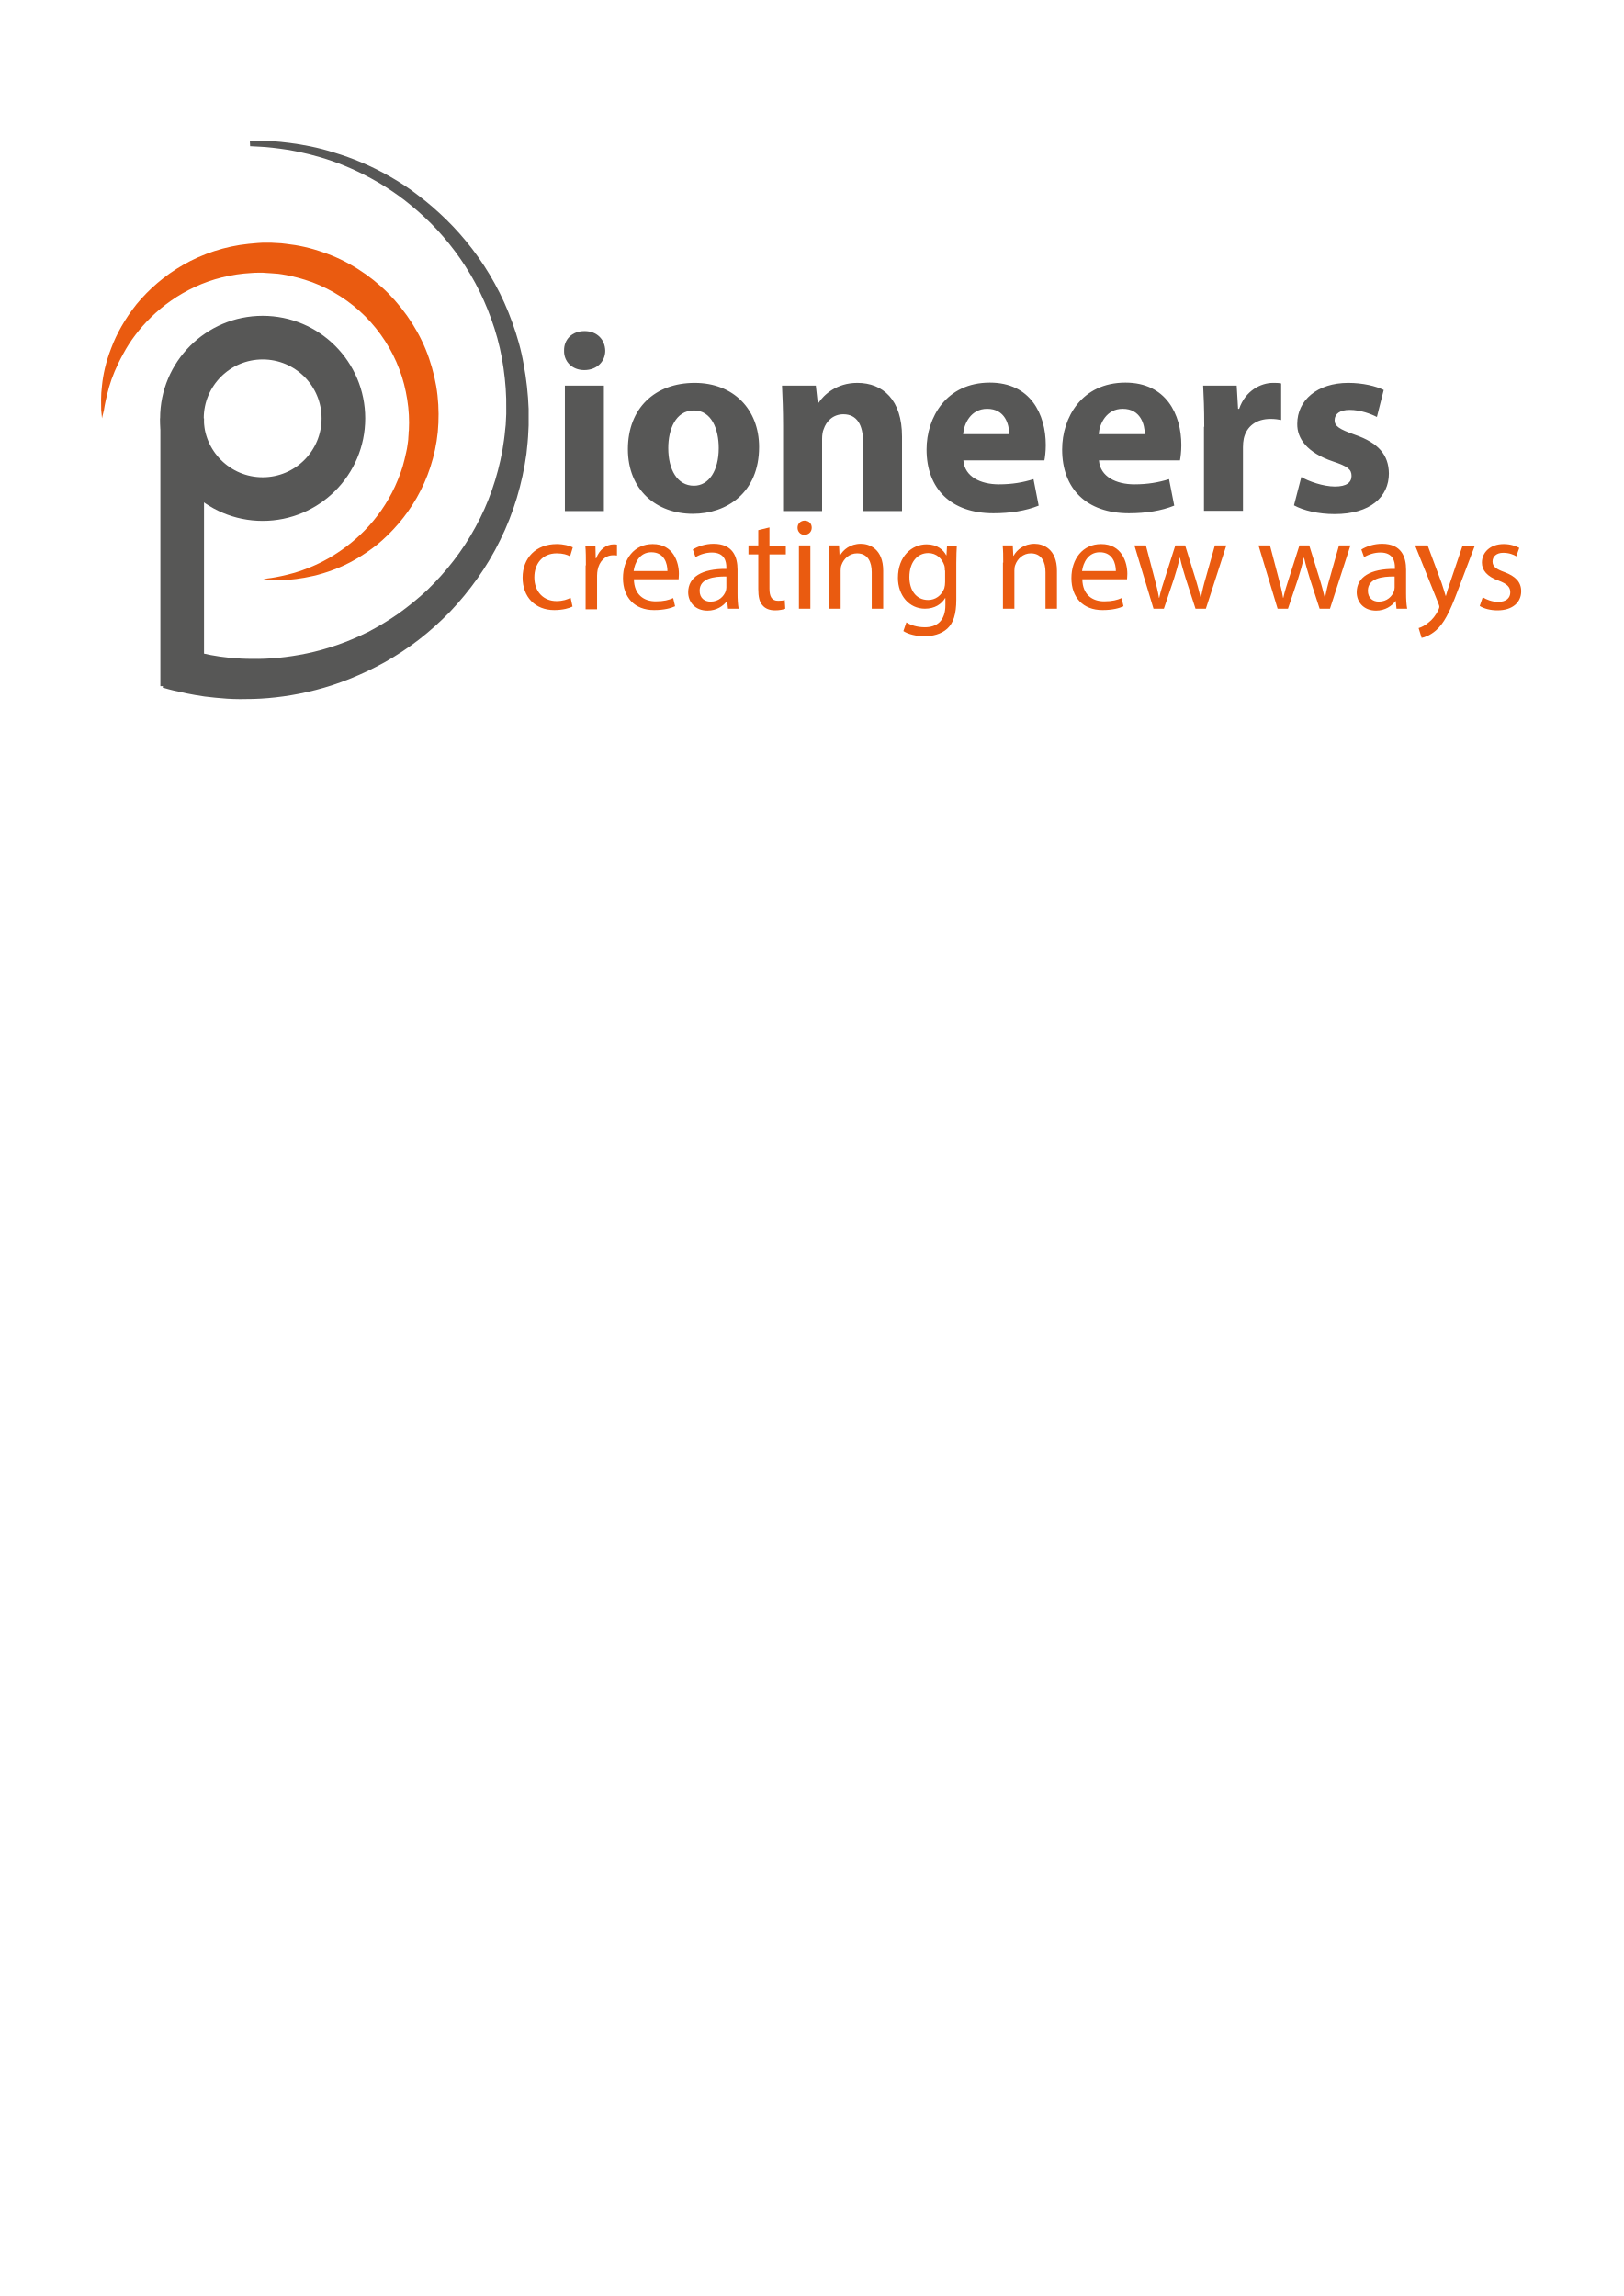
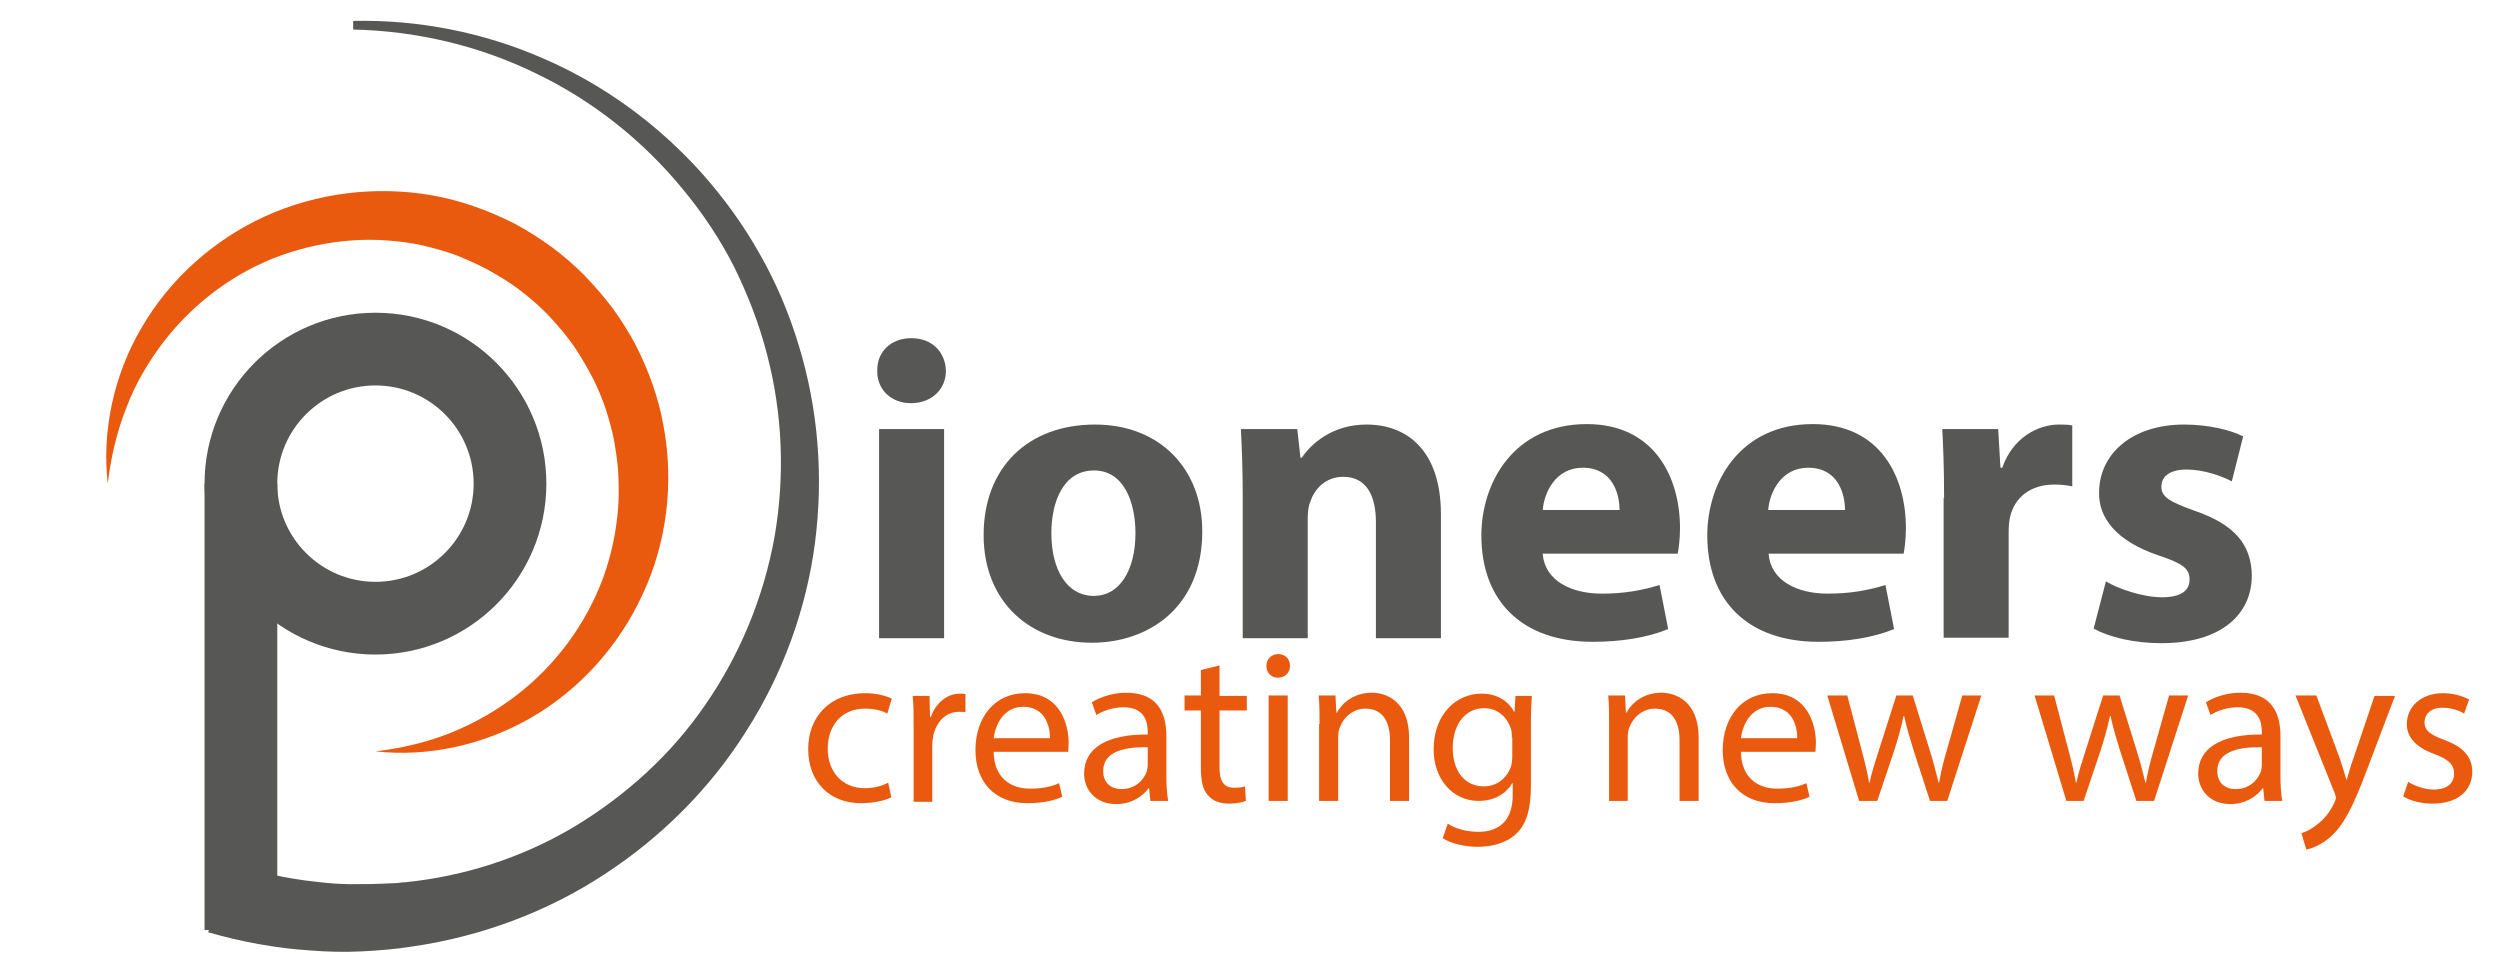
- <svg xmlns="http://www.w3.org/2000/svg" id="Ebene_1" viewBox="0 0 595.3 841.9">
-   <style>.st0{fill:#575756}.st1{fill:#ea5b10}.st2{fill:none;stroke:#575756;stroke-width:16;stroke-miterlimit:10}</style>
-   <path class="st0" d="M221.9 128.6c0 3.9-3 7.1-7.7 7.1-4.5 0-7.5-3.2-7.4-7.1-.1-4.1 2.9-7.2 7.5-7.2s7.5 3.1 7.6 7.2zm-14.8 58.8v-46h14.3v46h-14.3zM278.3 163.9c0 16.8-11.9 24.5-24.3 24.5-13.4 0-23.8-8.8-23.8-23.7 0-14.9 9.8-24.3 24.5-24.3 14.2 0 23.6 9.7 23.6 23.5zm-33.3.4c0 7.9 3.3 13.8 9.4 13.8 5.5 0 9.1-5.5 9.1-13.8 0-6.9-2.6-13.8-9.1-13.8-6.8 0-9.4 7.1-9.4 13.8zM287.1 156.1c0-5.7-.2-10.6-.4-14.7h12.4l.7 6.3h.3c1.9-2.9 6.6-7.3 14.2-7.3 9.4 0 16.4 6.2 16.4 19.7v27.3h-14.3v-25.5c0-5.9-2.1-10-7.2-10-3.9 0-6.3 2.7-7.2 5.4-.4.8-.6 2.3-.6 3.6v26.5h-14.3v-31.3zM353.2 168.9c.5 5.9 6.3 8.7 13 8.7 4.9 0 8.8-.7 12.7-1.9l1.9 9.7c-4.7 1.9-10.4 2.8-16.6 2.8-15.6 0-24.5-9-24.5-23.4 0-11.7 7.2-24.5 23.2-24.5 14.9 0 20.5 11.6 20.5 22.9 0 2.4-.3 4.6-.5 5.6h-29.7zm16.8-9.7c0-3.5-1.5-9.3-8.1-9.3-6 0-8.5 5.5-8.8 9.3H370zM402.9 168.9c.5 5.9 6.3 8.7 13 8.7 4.9 0 8.8-.7 12.7-1.9l1.9 9.7c-4.7 1.9-10.4 2.8-16.6 2.8-15.6 0-24.5-9-24.5-23.4 0-11.7 7.2-24.5 23.2-24.5 14.9 0 20.5 11.6 20.5 22.9 0 2.4-.3 4.6-.5 5.6h-29.7zm16.8-9.7c0-3.5-1.5-9.3-8.1-9.3-6 0-8.5 5.5-8.8 9.3h16.9zM441.5 156.5c0-6.8-.2-11.2-.4-15.1h12.3l.5 8.5h.4c2.3-6.7 8-9.5 12.4-9.5 1.3 0 2 0 3 .2V154c-1-.2-2.3-.4-3.9-.4-5.3 0-8.8 2.8-9.8 7.2-.2.9-.3 2.1-.3 3.2v23.3h-14.3v-30.8zM477.1 174.9c2.6 1.6 8.1 3.5 12.3 3.5 4.3 0 6.1-1.5 6.1-3.9s-1.4-3.5-6.8-5.3c-9.5-3.2-13.2-8.4-13.1-13.8 0-8.6 7.3-15 18.7-15 5.4 0 10.2 1.2 13 2.6l-2.5 9.9c-2.1-1.1-6-2.6-10-2.6-3.5 0-5.5 1.4-5.5 3.8 0 2.2 1.8 3.3 7.4 5.3 8.7 3 12.4 7.4 12.5 14.2 0 8.6-6.8 14.9-19.9 14.9-6 0-11.4-1.3-14.9-3.2l2.7-10.4z" />
-   <path class="st1" d="M209.9 222.4c-1.1.6-3.6 1.3-6.7 1.3-7 0-11.6-4.8-11.6-11.9 0-7.2 4.9-12.3 12.5-12.3 2.5 0 4.7.6 5.9 1.2l-1 3.3c-1-.6-2.6-1.1-4.9-1.1-5.3 0-8.2 3.9-8.2 8.8 0 5.4 3.5 8.7 8.1 8.7 2.4 0 4-.6 5.2-1.2l.7 3.2zM214.8 207.3c0-2.7 0-5.1-.2-7.2h3.7l.1 4.6h.2c1.1-3.1 3.6-5.1 6.4-5.1.5 0 .8 0 1.2.1v4c-.4-.1-.9-.1-1.4-.1-3 0-5.1 2.3-5.7 5.4-.1.6-.2 1.2-.2 2v12.4h-4.2v-16.1zM232.4 212.4c.1 5.7 3.7 8.1 8 8.1 3 0 4.8-.5 6.4-1.2l.7 3c-1.5.7-4 1.4-7.7 1.4-7.2 0-11.4-4.7-11.4-11.7 0-7 4.1-12.5 10.9-12.5 7.6 0 9.6 6.7 9.6 10.9 0 .9-.1 1.5-.1 2h-16.4zm12.3-3c0-2.7-1.1-6.9-5.9-6.9-4.3 0-6.1 3.9-6.5 6.9h12.4zM266.9 223.3l-.3-2.9h-.1c-1.3 1.8-3.8 3.5-7.1 3.5-4.7 0-7.1-3.3-7.1-6.7 0-5.6 5-8.7 14-8.6v-.6c0-1.9-.5-5.4-5.3-5.4-2.2 0-4.4.7-6 1.7l-1-2.8c1.9-1.2 4.7-2.1 7.6-2.1 7.1 0 8.8 4.8 8.8 9.5v8.7c0 2 .1 4 .4 5.6h-3.9zm-.6-11.9c-4.6-.1-9.8.7-9.8 5.2 0 2.7 1.8 4 4 4 3 0 4.9-1.9 5.6-3.9.1-.4.2-.9.2-1.3v-4zM282.1 193.4v6.7h6v3.2h-6v12.5c0 2.9.8 4.5 3.2 4.5 1.1 0 1.9-.1 2.4-.3l.2 3.2c-.8.3-2.1.6-3.7.6-2 0-3.6-.6-4.6-1.8-1.2-1.2-1.6-3.3-1.6-6v-12.7h-3.6V200h3.6v-5.6l4.1-1zM297.6 193.5c0 1.4-1 2.6-2.7 2.6-1.5 0-2.5-1.2-2.5-2.6 0-1.5 1.1-2.6 2.6-2.6 1.6 0 2.6 1.1 2.6 2.6zm-4.7 29.8V200h4.2v23.2h-4.2zM304.1 206.3c0-2.4 0-4.4-.2-6.3h3.7l.2 3.8h.1c1.2-2.2 3.8-4.4 7.7-4.4 3.2 0 8.2 1.9 8.2 9.9v13.9h-4.2v-13.4c0-3.7-1.4-6.9-5.4-6.9-2.8 0-4.9 2-5.7 4.3-.2.5-.3 1.2-.3 2v14H304v-16.9zM350.8 200c-.1 1.7-.2 3.6-.2 6.4v13.5c0 5.3-1.1 8.6-3.3 10.6-2.3 2.1-5.5 2.8-8.4 2.8-2.8 0-5.9-.7-7.7-1.9l1.1-3.2c1.5 1 3.9 1.8 6.8 1.8 4.3 0 7.5-2.3 7.5-8.1v-2.6h-.1c-1.3 2.2-3.8 3.9-7.4 3.9-5.8 0-9.9-4.9-9.9-11.3 0-7.9 5.1-12.3 10.5-12.3 4 0 6.2 2.1 7.2 4h.1l.2-3.5h3.6zm-4.4 9.2c0-.7 0-1.3-.2-1.9-.8-2.4-2.8-4.5-5.9-4.5-4 0-6.9 3.4-6.9 8.8 0 4.6 2.3 8.4 6.9 8.4 2.6 0 4.9-1.6 5.9-4.3.2-.7.3-1.5.3-2.3v-4.2zM367.8 206.3c0-2.4 0-4.4-.2-6.3h3.7l.2 3.8h.1c1.2-2.2 3.8-4.4 7.7-4.4 3.2 0 8.2 1.9 8.2 9.9v13.9h-4.2v-13.4c0-3.7-1.4-6.9-5.4-6.9-2.8 0-4.9 2-5.7 4.3-.2.5-.3 1.2-.3 2v14h-4.2v-16.9zM396.8 212.4c.1 5.7 3.7 8.1 8 8.1 3 0 4.8-.5 6.4-1.2l.7 3c-1.5.7-4 1.4-7.7 1.4-7.2 0-11.4-4.7-11.4-11.7 0-7 4.1-12.5 10.9-12.5 7.6 0 9.6 6.7 9.6 10.9 0 .9-.1 1.5-.1 2h-16.4zm12.3-3c0-2.7-1.1-6.9-5.9-6.9-4.3 0-6.1 3.9-6.5 6.9h12.4zM420.1 200l3.1 11.8c.7 2.6 1.3 5 1.7 7.4h.1c.5-2.4 1.3-4.8 2.1-7.3l3.8-11.9h3.6l3.6 11.6c.9 2.8 1.5 5.2 2.1 7.6h.1c.4-2.4 1-4.8 1.8-7.5l3.3-11.7h4.2l-7.5 23.2h-3.8l-3.6-11.1c-.8-2.6-1.5-4.9-2.1-7.6h-.1c-.6 2.8-1.3 5.2-2.1 7.7l-3.7 11h-3.8l-7-23.2h4.2zM465.6 200l3.1 11.8c.7 2.6 1.3 5 1.7 7.4h.1c.5-2.4 1.3-4.8 2.1-7.3l3.8-11.9h3.6l3.6 11.6c.9 2.8 1.5 5.2 2.1 7.6h.1c.4-2.4 1-4.8 1.8-7.5l3.3-11.7h4.2l-7.5 23.2h-3.8l-3.6-11.1c-.8-2.6-1.5-4.9-2.1-7.6h-.1c-.6 2.8-1.3 5.2-2.1 7.7l-3.7 11h-3.8l-7-23.2h4.2zM512 223.3l-.3-2.9h-.1c-1.3 1.8-3.8 3.5-7.1 3.5-4.7 0-7.1-3.3-7.1-6.7 0-5.6 5-8.7 14-8.6v-.6c0-1.9-.5-5.4-5.3-5.4-2.2 0-4.4.7-6 1.7l-1-2.8c1.9-1.2 4.7-2.1 7.6-2.1 7.1 0 8.8 4.8 8.8 9.5v8.7c0 2 .1 4 .4 5.6H512zm-.7-11.9c-4.6-.1-9.8.7-9.8 5.2 0 2.7 1.8 4 4 4 3 0 4.9-1.9 5.6-3.9.1-.4.2-.9.2-1.3v-4zM523.4 200l5.1 13.7c.5 1.5 1.1 3.4 1.5 4.8h.1c.4-1.4.9-3.2 1.5-4.8l4.6-13.6h4.5l-6.3 16.6c-3 8-5.1 12-8 14.5-2.1 1.8-4.1 2.5-5.2 2.7l-1.1-3.6c1.1-.3 2.4-1 3.7-2.1 1.2-.9 2.6-2.5 3.6-4.7.2-.4.3-.8.3-1 0-.2-.1-.6-.3-1.1l-8.6-21.4h4.6zM543.6 219c1.2.8 3.5 1.7 5.6 1.7 3.1 0 4.5-1.5 4.5-3.5s-1.2-3.1-4.3-4.3c-4.2-1.5-6.1-3.8-6.1-6.6 0-3.7 3-6.8 8-6.8 2.4 0 4.4.7 5.7 1.4l-1.1 3.1c-.9-.6-2.6-1.3-4.8-1.3-2.5 0-3.9 1.4-3.9 3.2 0 1.9 1.4 2.8 4.4 3.9 4 1.5 6.1 3.6 6.1 7 0 4.1-3.2 7-8.7 7-2.5 0-4.9-.6-6.5-1.6l1.1-3.2z" />
-   <circle class="st2" cx="96.3" cy="153.4" r="29.6" />
+ <svg xmlns="http://www.w3.org/2000/svg" id="Ebene_1" style="enable-background:new 0 0 566.9 566.9;" x="0px" y="0px" viewBox="0 178 550 214">
+   <style type="text/css">
+ 	.st0{fill:#575756;}
+ 	.st1{fill:#E95A0F;}
+ 	.st2{fill:none;stroke:#575756;stroke-width:16;stroke-miterlimit:10;}
+ </style>
  <g>
-     <path class="st1" d="M37.4 153.4s-.1-1.1-.3-3.1c0-2.1-.2-5.1.3-9 .4-3.9 1.4-8.6 3.4-13.7 1.9-5.1 5-10.7 9.3-16.1 4.4-5.3 10.1-10.4 17.1-14.4 7-4 15.2-6.8 24-7.7l3.3-.3 1.7-.1h3.3l1.8.1 1.8.1 1.7.2c4.6.5 9.1 1.5 13.6 3.1 8.9 3 17.2 8.3 23.9 15 6.7 6.8 12 15.1 15 23.9 1.5 4.4 2.6 9 3.1 13.6.5 4.5.5 9.1.1 13.4-.9 8.9-3.7 17.1-7.7 24.1s-9.1 12.7-14.4 17.1c-5.4 4.3-10.9 7.4-16.1 9.3-5.2 2-9.9 2.9-13.7 3.4-3.9.5-6.9.3-9 .3-2.1-.1-3.1-.3-3.1-.3s1.1-.1 3.1-.4c2-.3 4.9-.9 8.5-1.9 3.6-1.1 7.8-2.7 12.2-5.2 4.4-2.5 9.1-5.9 13.4-10.3 4.3-4.4 8.2-9.8 11.1-16.1 1.4-3.1 2.7-6.4 3.5-9.9.2-.9.4-1.7.6-2.6.2-.9.4-1.8.5-2.7.1-.9.3-1.8.3-2.7l.1-1.4c0-.5 0-.9.1-1.3.2-3.8 0-7.5-.6-11.3-.6-3.7-1.5-7.5-2.9-11.1-2.7-7.2-7-13.9-12.5-19.4-5.5-5.5-12.2-9.8-19.4-12.5-3.6-1.3-7.3-2.3-11.1-2.9l-1.4-.2-1.3-.1-1.3-.1-1.6-.1-1.4-.1H95c-.9 0-1.9 0-2.8.1-7.4.4-14.5 2.2-20.7 5.1-6.3 2.9-11.7 6.8-16.1 11.1-4.4 4.3-7.8 8.9-10.2 13.4-2.5 4.5-4.2 8.7-5.2 12.2-1 3.6-1.6 6.5-1.9 8.5-.5 1.9-.7 3-.7 3z" />
+     <g>
+       <path class="st0" d="M208.1,259.6c0,3.9-3,7.1-7.7,7.1c-4.5,0-7.5-3.2-7.4-7.1c-0.1-4.1,2.9-7.2,7.5-7.2    C205.1,252.4,208,255.5,208.1,259.6z M193.4,318.4v-46h14.3v46H193.4z" />
+       <path class="st0" d="M264.5,294.9c0,16.8-11.9,24.5-24.3,24.5c-13.4,0-23.8-8.8-23.8-23.7c0-14.9,9.8-24.3,24.5-24.3    C255.1,271.4,264.5,281.1,264.5,294.9z M231.3,295.3c0,7.9,3.3,13.8,9.4,13.8c5.5,0,9.1-5.5,9.1-13.8c0-6.9-2.6-13.8-9.1-13.8    C233.8,281.5,231.3,288.6,231.3,295.3z" />
+       <path class="st0" d="M273.4,287.1c0-5.7-0.2-10.6-0.4-14.7h12.4l0.7,6.3h0.3c1.9-2.9,6.6-7.3,14.2-7.3c9.4,0,16.4,6.2,16.4,19.7    v27.3h-14.3v-25.5c0-5.9-2.1-10-7.2-10c-3.9,0-6.3,2.7-7.2,5.4c-0.4,0.8-0.6,2.3-0.6,3.6v26.5h-14.3V287.1z" />
+       <path class="st0" d="M339.4,299.9c0.5,5.9,6.3,8.7,13,8.7c4.9,0,8.8-0.7,12.7-1.9l1.9,9.7c-4.7,1.9-10.4,2.8-16.6,2.8    c-15.6,0-24.5-9-24.5-23.4c0-11.7,7.2-24.5,23.2-24.5c14.8,0,20.5,11.6,20.5,22.9c0,2.4-0.3,4.6-0.5,5.6H339.4z M356.3,290.2    c0-3.5-1.5-9.3-8.1-9.3c-6,0-8.5,5.5-8.8,9.3H356.3z" />
+       <path class="st0" d="M389.1,299.9c0.5,5.9,6.3,8.7,13,8.7c4.9,0,8.8-0.7,12.7-1.9l1.9,9.7c-4.7,1.9-10.4,2.8-16.6,2.8    c-15.6,0-24.5-9-24.5-23.4c0-11.7,7.2-24.5,23.2-24.5c14.9,0,20.5,11.6,20.5,22.9c0,2.4-0.3,4.6-0.5,5.6H389.1z M405.9,290.2    c0-3.5-1.5-9.3-8.1-9.3c-6,0-8.5,5.5-8.8,9.3H405.9z" />
+       <path class="st0" d="M427.7,287.5c0-6.8-0.2-11.2-0.4-15.1h12.3l0.5,8.5h0.4c2.3-6.7,8-9.5,12.4-9.5c1.3,0,2,0,3,0.2V285    c-1-0.2-2.3-0.4-3.9-0.4c-5.3,0-8.8,2.8-9.8,7.2c-0.2,0.9-0.3,2.1-0.3,3.2v23.3h-14.3V287.5z" />
+       <path class="st0" d="M463.3,305.9c2.6,1.6,8.1,3.5,12.3,3.5c4.3,0,6.1-1.5,6.1-3.9s-1.4-3.5-6.8-5.3c-9.5-3.2-13.2-8.4-13.1-13.8    c0-8.6,7.3-15,18.7-15c5.4,0,10.2,1.2,13,2.6l-2.5,9.9c-2.1-1.1-6-2.6-10-2.6c-3.5,0-5.5,1.4-5.5,3.8c0,2.2,1.8,3.3,7.4,5.3    c8.7,3,12.4,7.4,12.5,14.2c0,8.6-6.8,14.9-19.9,14.9c-6,0-11.4-1.3-14.9-3.2L463.3,305.9z" />
+     </g>
+     <g>
+       <path class="st1" d="M196.1,353.4c-1.1,0.6-3.6,1.3-6.7,1.3c-7,0-11.6-4.8-11.6-11.9c0-7.2,4.9-12.3,12.5-12.3    c2.5,0,4.7,0.6,5.9,1.2l-1,3.3c-1-0.6-2.6-1.1-4.9-1.1c-5.3,0-8.2,3.9-8.2,8.8c0,5.4,3.5,8.7,8.1,8.7c2.4,0,4-0.6,5.2-1.2    L196.1,353.4z" />
+       <path class="st1" d="M201,338.3c0-2.7,0-5.1-0.2-7.2h3.7l0.1,4.6h0.2c1.1-3.1,3.6-5.1,6.4-5.1c0.5,0,0.8,0,1.2,0.1v4    c-0.4-0.1-0.9-0.1-1.4-0.1c-3,0-5.1,2.3-5.7,5.4c-0.1,0.6-0.2,1.2-0.2,2v12.4H201V338.3z" />
+       <path class="st1" d="M218.6,343.4c0.1,5.7,3.7,8.1,8,8.1c3,0,4.8-0.5,6.4-1.2l0.7,3c-1.5,0.7-4,1.4-7.7,1.4    c-7.2,0-11.4-4.7-11.4-11.7c0-7,4.1-12.5,10.9-12.5c7.6,0,9.6,6.7,9.6,10.9c0,0.9-0.1,1.5-0.1,2H218.6z M231,340.4    c0-2.7-1.1-6.9-5.9-6.9c-4.3,0-6.1,3.9-6.5,6.9H231z" />
+       <path class="st1" d="M253.1,354.3l-0.3-2.9h-0.1c-1.3,1.8-3.8,3.5-7.1,3.5c-4.7,0-7.1-3.3-7.1-6.7c0-5.6,5-8.7,14-8.6V339    c0-1.9-0.5-5.4-5.3-5.4c-2.2,0-4.4,0.7-6,1.7l-1-2.8c1.9-1.2,4.7-2.1,7.6-2.1c7.1,0,8.8,4.8,8.8,9.5v8.7c0,2,0.1,4,0.4,5.6H253.1z     M252.5,342.4c-4.6-0.1-9.8,0.7-9.8,5.2c0,2.7,1.8,4,4,4c3,0,4.9-1.9,5.6-3.9c0.1-0.4,0.2-0.9,0.2-1.3V342.4z" />
+       <path class="st1" d="M268.3,324.4v6.7h6v3.2h-6v12.5c0,2.9,0.8,4.5,3.2,4.5c1.1,0,1.9-0.1,2.4-0.3l0.2,3.2    c-0.8,0.3-2.1,0.6-3.7,0.6c-2,0-3.6-0.6-4.6-1.8c-1.2-1.2-1.6-3.3-1.6-6v-12.7h-3.6V331h3.6v-5.6L268.3,324.4z" />
+       <path class="st1" d="M283.8,324.5c0,1.4-1,2.6-2.7,2.6c-1.5,0-2.5-1.2-2.5-2.6c0-1.5,1.1-2.6,2.6-2.6    C282.8,321.9,283.8,323,283.8,324.5z M279.1,354.3V331h4.2v23.2H279.1z" />
+       <path class="st1" d="M290.3,337.3c0-2.4,0-4.4-0.2-6.3h3.7l0.2,3.8h0.1c1.2-2.2,3.8-4.4,7.7-4.4c3.2,0,8.2,1.9,8.2,9.9v13.9h-4.2    v-13.4c0-3.7-1.4-6.9-5.4-6.9c-2.8,0-4.9,2-5.7,4.3c-0.2,0.5-0.3,1.2-0.3,2v14h-4.2V337.3z" />
+       <path class="st1" d="M337,331c-0.1,1.7-0.2,3.6-0.2,6.4v13.5c0,5.3-1.1,8.6-3.3,10.6c-2.3,2.1-5.5,2.8-8.4,2.8    c-2.8,0-5.9-0.7-7.7-1.9l1.1-3.2c1.5,1,3.9,1.8,6.8,1.8c4.3,0,7.5-2.3,7.5-8.1v-2.6h-0.1c-1.3,2.2-3.8,3.9-7.4,3.9    c-5.8,0-9.9-4.9-9.9-11.3c0-7.9,5.1-12.3,10.5-12.3c4,0,6.2,2.1,7.2,4h0.1l0.2-3.5H337z M332.6,340.2c0-0.7,0-1.3-0.2-1.9    c-0.8-2.4-2.8-4.5-5.9-4.5c-4,0-6.9,3.4-6.9,8.8c0,4.6,2.3,8.4,6.9,8.4c2.6,0,4.9-1.6,5.9-4.3c0.2-0.7,0.3-1.5,0.3-2.3V340.2z" />
+       <path class="st1" d="M354,337.3c0-2.4,0-4.4-0.2-6.3h3.7l0.2,3.8h0.1c1.2-2.2,3.8-4.4,7.7-4.4c3.2,0,8.2,1.9,8.2,9.9v13.9h-4.2    v-13.4c0-3.7-1.4-6.9-5.4-6.9c-2.8,0-4.9,2-5.7,4.3c-0.2,0.5-0.3,1.2-0.3,2v14H354V337.3z" />
+       <path class="st1" d="M383,343.4c0.1,5.7,3.7,8.1,8,8.1c3,0,4.8-0.5,6.4-1.2l0.7,3c-1.5,0.7-4,1.4-7.7,1.4    c-7.2,0-11.4-4.7-11.4-11.7c0-7,4.1-12.5,10.9-12.5c7.6,0,9.6,6.7,9.6,10.9c0,0.9-0.1,1.5-0.1,2H383z M395.4,340.4    c0-2.7-1.1-6.9-5.9-6.9c-4.3,0-6.1,3.9-6.5,6.9H395.4z" />
+       <path class="st1" d="M406.4,331l3.1,11.8c0.7,2.6,1.3,5,1.7,7.4h0.1c0.5-2.4,1.3-4.8,2.1-7.3l3.8-11.9h3.6l3.6,11.6    c0.9,2.8,1.5,5.2,2.1,7.6h0.1c0.4-2.4,1-4.8,1.8-7.5l3.3-11.7h4.2l-7.5,23.2h-3.8l-3.6-11.1c-0.8-2.6-1.5-4.9-2.1-7.6h-0.1    c-0.6,2.8-1.3,5.2-2.1,7.7l-3.7,11H409l-7-23.2H406.4z" />
+       <path class="st1" d="M451.9,331l3.1,11.8c0.7,2.6,1.3,5,1.7,7.4h0.1c0.5-2.4,1.3-4.8,2.1-7.3l3.8-11.9h3.6l3.6,11.6    c0.9,2.8,1.5,5.2,2.1,7.6h0.1c0.4-2.4,1-4.8,1.8-7.5l3.3-11.7h4.2l-7.5,23.2H470l-3.6-11.1c-0.8-2.6-1.5-4.9-2.1-7.6h-0.1    c-0.6,2.8-1.3,5.2-2.1,7.7l-3.7,11h-3.8l-7-23.2H451.9z" />
+       <path class="st1" d="M498.2,354.3l-0.3-2.9h-0.1c-1.3,1.8-3.8,3.5-7.1,3.5c-4.7,0-7.1-3.3-7.1-6.7c0-5.6,5-8.7,14-8.6V339    c0-1.9-0.5-5.4-5.3-5.4c-2.2,0-4.4,0.7-6,1.7l-1-2.8c1.9-1.2,4.7-2.1,7.6-2.1c7.1,0,8.8,4.8,8.8,9.5v8.7c0,2,0.1,4,0.4,5.6H498.2z     M497.6,342.4c-4.6-0.1-9.8,0.7-9.8,5.2c0,2.7,1.8,4,4,4c3,0,4.9-1.9,5.6-3.9c0.1-0.4,0.2-0.9,0.2-1.3V342.4z" />
+       <path class="st1" d="M509.6,331l5.1,13.7c0.5,1.5,1.1,3.4,1.5,4.8h0.1c0.4-1.4,0.9-3.2,1.5-4.8l4.6-13.6h4.5l-6.3,16.6    c-3,8-5.1,12-8,14.5c-2.1,1.8-4.1,2.5-5.2,2.7l-1.1-3.6c1.1-0.3,2.4-1,3.7-2.1c1.2-0.9,2.6-2.5,3.6-4.7c0.2-0.4,0.3-0.8,0.3-1    s-0.1-0.6-0.3-1.1L505,331H509.6z" />
+       <path class="st1" d="M529.8,350c1.2,0.8,3.5,1.7,5.6,1.7c3.1,0,4.5-1.5,4.5-3.5c0-2-1.2-3.1-4.3-4.3c-4.2-1.5-6.1-3.8-6.1-6.6    c0-3.7,3-6.8,8-6.8c2.4,0,4.4,0.7,5.7,1.4l-1.1,3.1c-0.9-0.6-2.6-1.3-4.8-1.3c-2.5,0-3.9,1.4-3.9,3.2c0,1.9,1.4,2.8,4.4,3.9    c4,1.5,6.1,3.6,6.1,7c0,4.1-3.2,7-8.7,7c-2.5,0-4.9-0.6-6.5-1.6L529.8,350z" />
+     </g>
+     <circle class="st2" cx="82.6" cy="284.4" r="29.6" />
+     <g>
+       <path class="st1" d="M23.7,284.4c-1.3-11.6,1.3-23.9,7.5-34.4c6.1-10.5,15.7-19.2,27.1-24.4c11.4-5.2,24.5-6.8,36.9-4.6    c6.2,1.1,12.3,3.3,18,6.2c2.8,1.5,5.5,3.2,8.1,5.1c2.6,1.9,5,4,7.2,6.2c2.2,2.3,4.3,4.7,6.2,7.2c1.9,2.6,3.6,5.3,5.1,8.1    c2.9,5.7,5.1,11.7,6.2,18c2.3,12.5,0.7,25.6-4.6,36.9c-5.2,11.4-13.9,21-24.4,27.1c-10.5,6.1-22.8,8.8-34.4,7.5    c5.8-0.7,11.4-2,16.6-4.1c5.2-2.1,10.1-4.9,14.5-8.3c8.7-6.7,15.3-15.8,19-25.8c1.8-5,2.9-10.2,3.3-15.5c0.2-2.6,0.1-5.3,0-7.9    c-0.2-2.6-0.6-5.2-1.1-7.8c-0.6-2.5-1.3-5.1-2.2-7.5c-0.9-2.4-2-4.8-3.3-7.1c-1.3-2.3-2.6-4.5-4.2-6.6c-1.6-2.1-3.3-4-5.1-5.9    c-1.8-1.8-3.8-3.5-5.9-5.1c-2.1-1.6-4.3-2.9-6.6-4.2c-2.3-1.3-4.7-2.3-7.1-3.3c-2.4-0.9-5-1.6-7.5-2.2c-2.6-0.6-5.2-0.9-7.8-1.1    c-2.6-0.2-5.3-0.2-7.9,0c-5.3,0.4-10.5,1.5-15.5,3.3c-10,3.6-19.1,10.3-25.8,19c-1.7,2.2-3.2,4.5-4.6,6.9c-1.4,2.4-2.6,5-3.6,7.6    C25.7,273,24.4,278.6,23.7,284.4z" />
+     </g>
+     <g>
+       <path class="st0" d="M77.8,182.6c14.2-0.3,28.6,2.5,41.8,8.3c13.2,5.7,25.1,14.4,34.8,25.2c4.8,5.4,9.1,11.3,12.7,17.7    c3.6,6.3,6.5,13.1,8.6,20.1c4.3,14,5.5,28.9,3.6,43.5c-1.9,14.6-7.1,28.9-15.1,41.4c-7.9,12.6-18.7,23.4-31.3,31.6    c-12.5,8.2-27,13.6-42,15.8c-0.9,0.1-1.9,0.3-2.8,0.4l-2.8,0.3c-1.9,0.2-3.8,0.3-5.7,0.4c-3.8,0.2-7.6,0.1-11.4-0.2    c-7.6-0.5-15.1-1.9-22.4-4l4.8-15.3c6.1,2.1,12.5,3.5,19,4.2c3.2,0.4,6.5,0.6,9.8,0.5c1.6,0,3.3,0,4.9-0.1l2.4-0.1    c0.8,0,1.6-0.2,2.4-0.2c13-1.3,25.8-5.4,37.2-12.2c11.3-6.8,21.4-15.9,28.9-26.9c7.6-11,12.8-23.6,15.2-36.9    c2.3-13.3,1.8-27.1-1.7-40.3c-1.7-6.6-4.2-13-7.2-19.1c-3.1-6.1-6.9-11.8-11.3-17.1c-8.7-10.6-19.7-19.4-32.2-25.4    c-12.4-6.1-26.3-9.4-40.3-9.7V182.6z" />
+     </g>
+     <path class="st2" d="M53,284.4v98.2V284.4z" />
  </g>
-   <g>
-     <path class="st0" d="M91.6 51.6h3.8c2.5 0 6.2.2 10.8.8 4.6.6 10.3 1.6 16.5 3.6 6.3 1.9 13.2 4.7 20.2 8.7 3.5 2 7.1 4.3 10.5 7 3.5 2.6 6.9 5.6 10.3 8.9 6.6 6.5 12.8 14.4 17.7 23.4 2.5 4.5 4.6 9.2 6.4 14.2 1.8 5 3.3 10.1 4.2 15.5 1 5.3 1.6 10.8 1.8 16.2v6.1l-.1 2.1c-.1 2.8-.4 5.6-.7 8.3-1.5 10.9-4.7 21.7-9.6 31.6-4.8 9.9-11.2 18.7-18.4 26.3-3.7 3.8-7.5 7.2-11.5 10.3-4 3.1-8.2 5.8-12.4 8.2-8.5 4.7-17.1 8.1-25.3 10.2-8.2 2.1-16 3.1-22.9 3.3-3.4.1-6.7.1-9.7-.1-3-.2-5.7-.5-8.2-.8-4.9-.7-8.8-1.6-11.4-2.2-1.3-.3-2.3-.6-3-.8-.7-.2-1-.3-1-.3l4.8-15.3s1.1.4 3.3 1.1c2.2.6 5.4 1.5 9.6 2.3 4.2.8 9.3 1.4 15.3 1.4 6 .1 12.7-.5 19.9-2 7.2-1.5 14.9-4.1 22.5-7.9 3.8-2 7.5-4.2 11.2-6.8 3.6-2.6 7.2-5.5 10.6-8.7 6.7-6.5 12.8-14.2 17.5-22.9 4.8-8.7 8.1-18.3 9.9-28.2.4-2.5.8-5 1-7.5l.2-1.8.1-2 .1-2v-1.1c0-.1 0 .1 0 0v-.7c.1-5.1-.3-10.1-1-15-.7-5-1.8-9.8-3.3-14.5-1.5-4.7-3.3-9.2-5.4-13.5-4.2-8.6-9.7-16.3-15.7-22.8-3-3.2-6.2-6.2-9.4-8.8-3.2-2.7-6.5-5-9.8-7.1-6.6-4.1-13.1-7.1-19.1-9.2-6-2.1-11.4-3.3-15.9-4.1-4.5-.7-8.1-1.1-10.5-1.2-2.5-.1-3.8-.2-3.8-.2l-.1-2z" />
-   </g>
-   <path class="st2" d="M66.8 153.4v98.2-98.2z" />
+   <g />
+   <g />
+   <g />
+   <g />
+   <g />
+   <g />
+   <g />
+   <g />
+   <g />
+   <g />
+   <g />
+   <g />
+   <g />
+   <g />
+   <g />
</svg>
